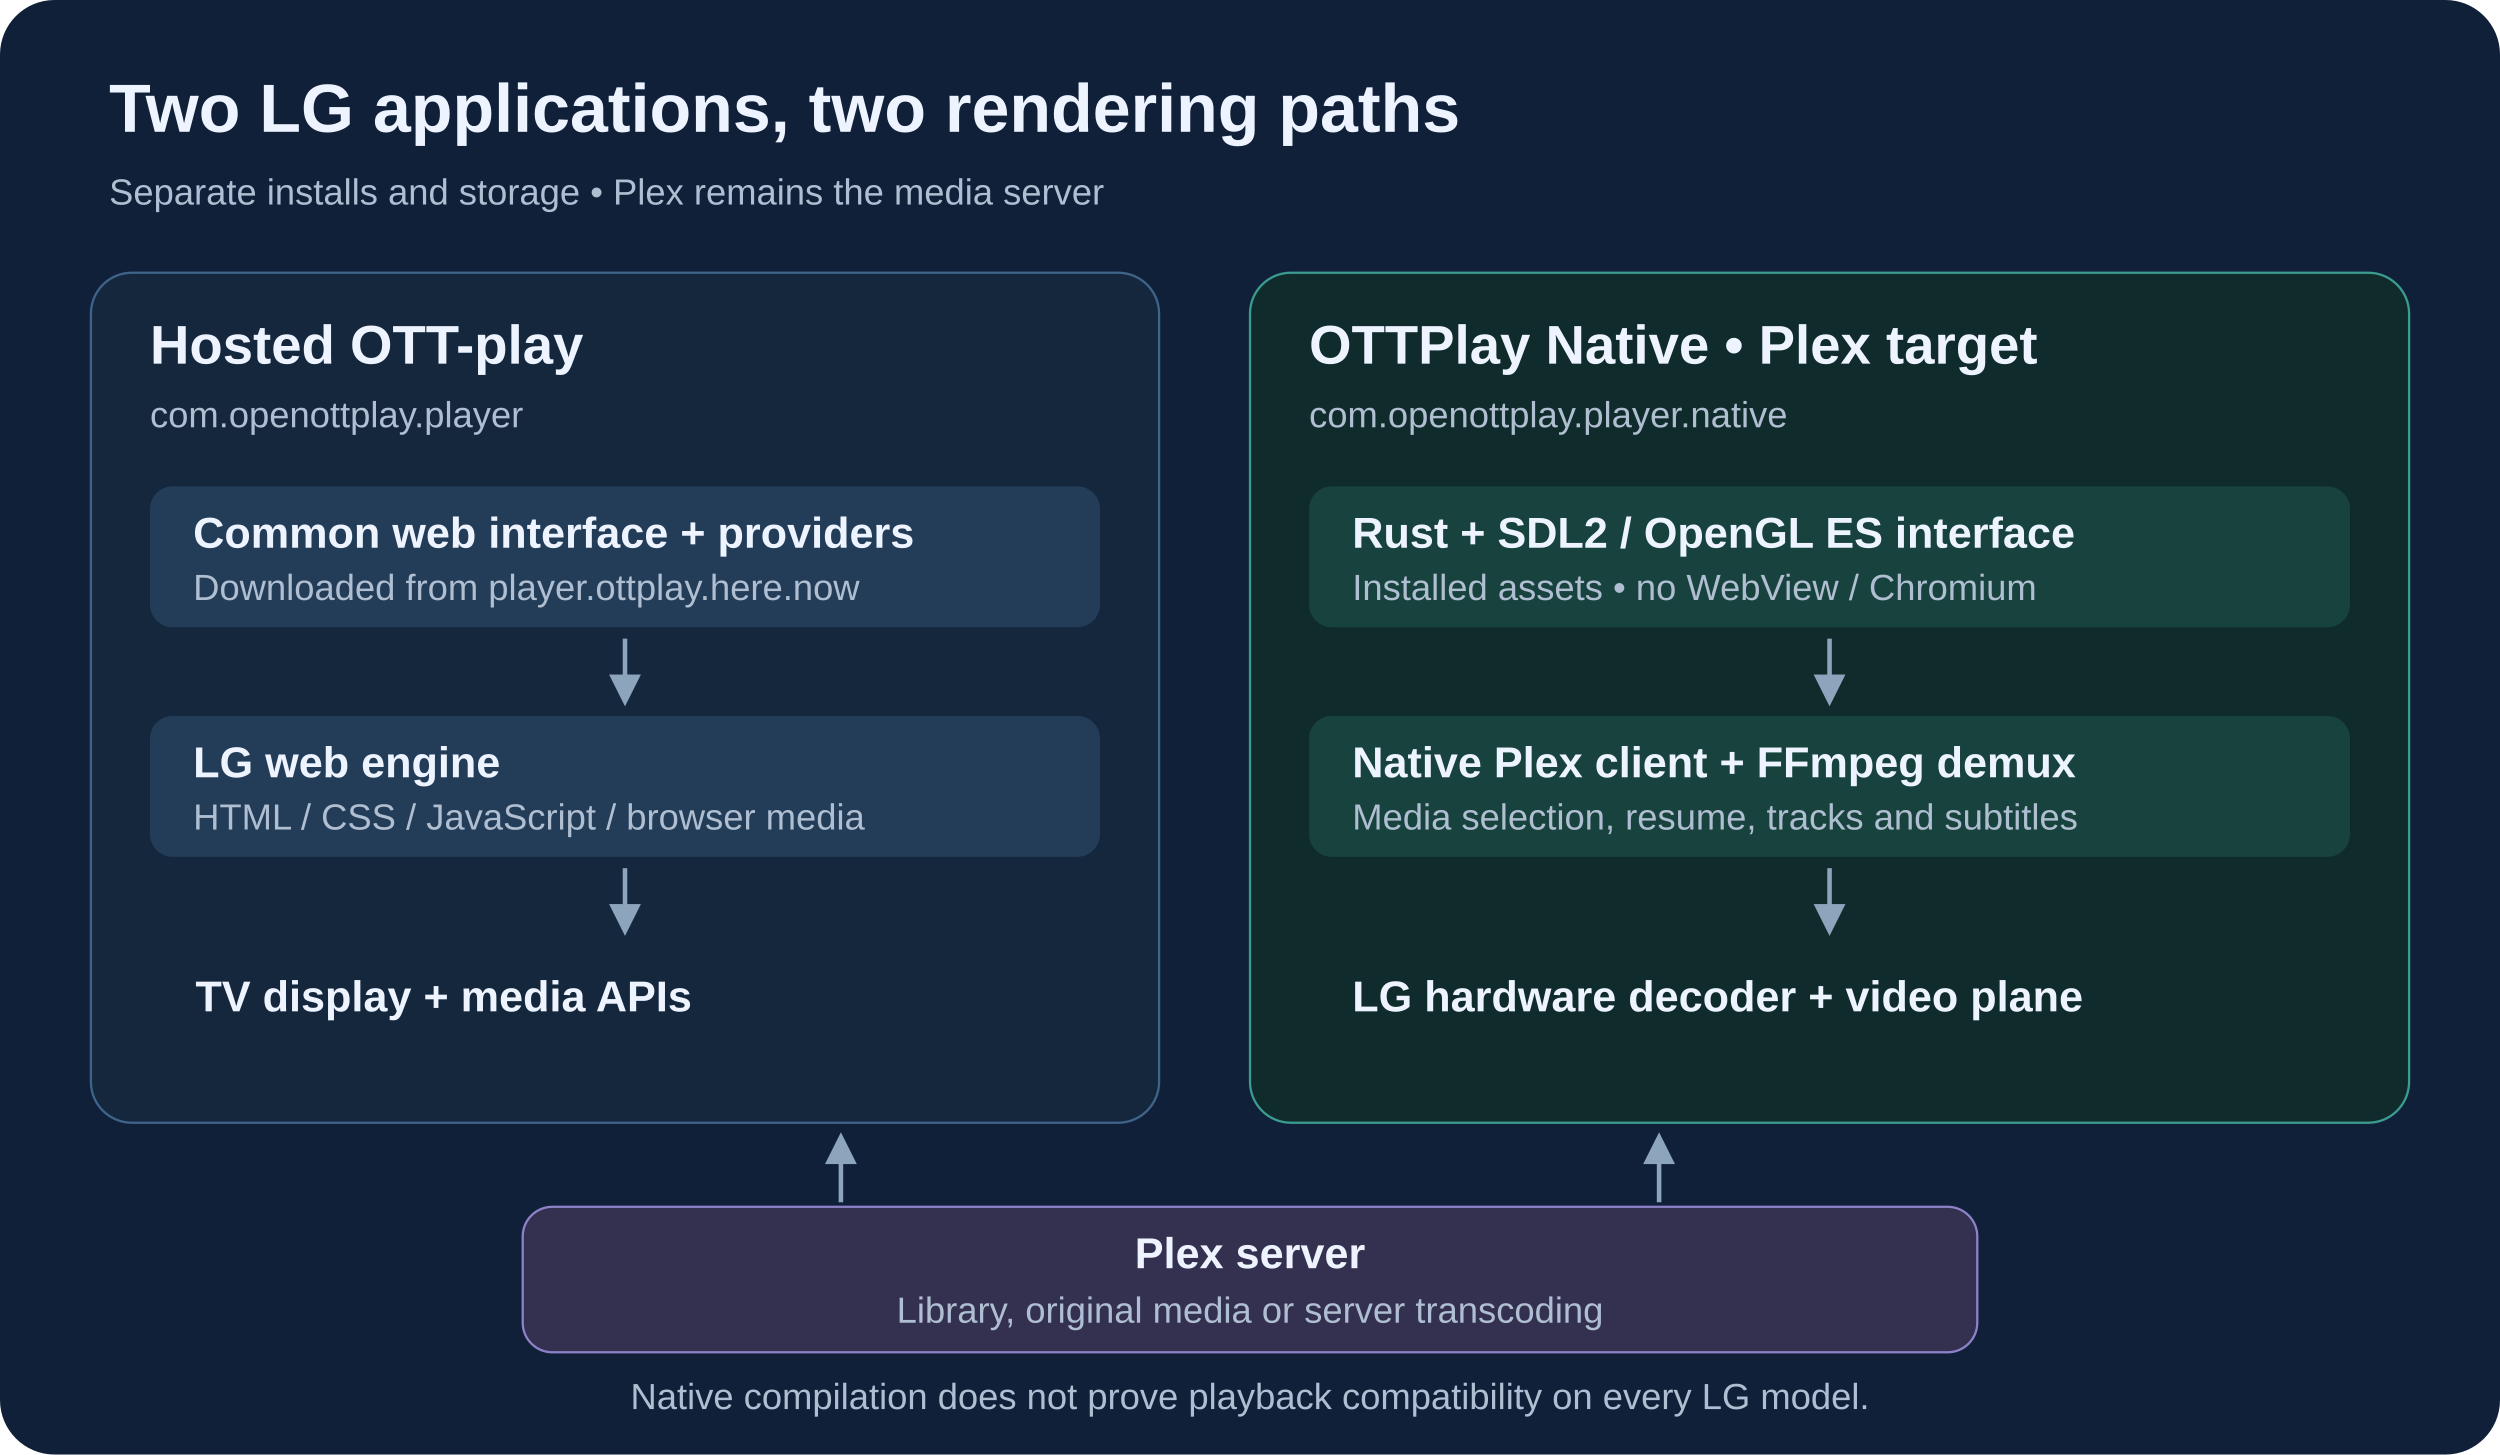
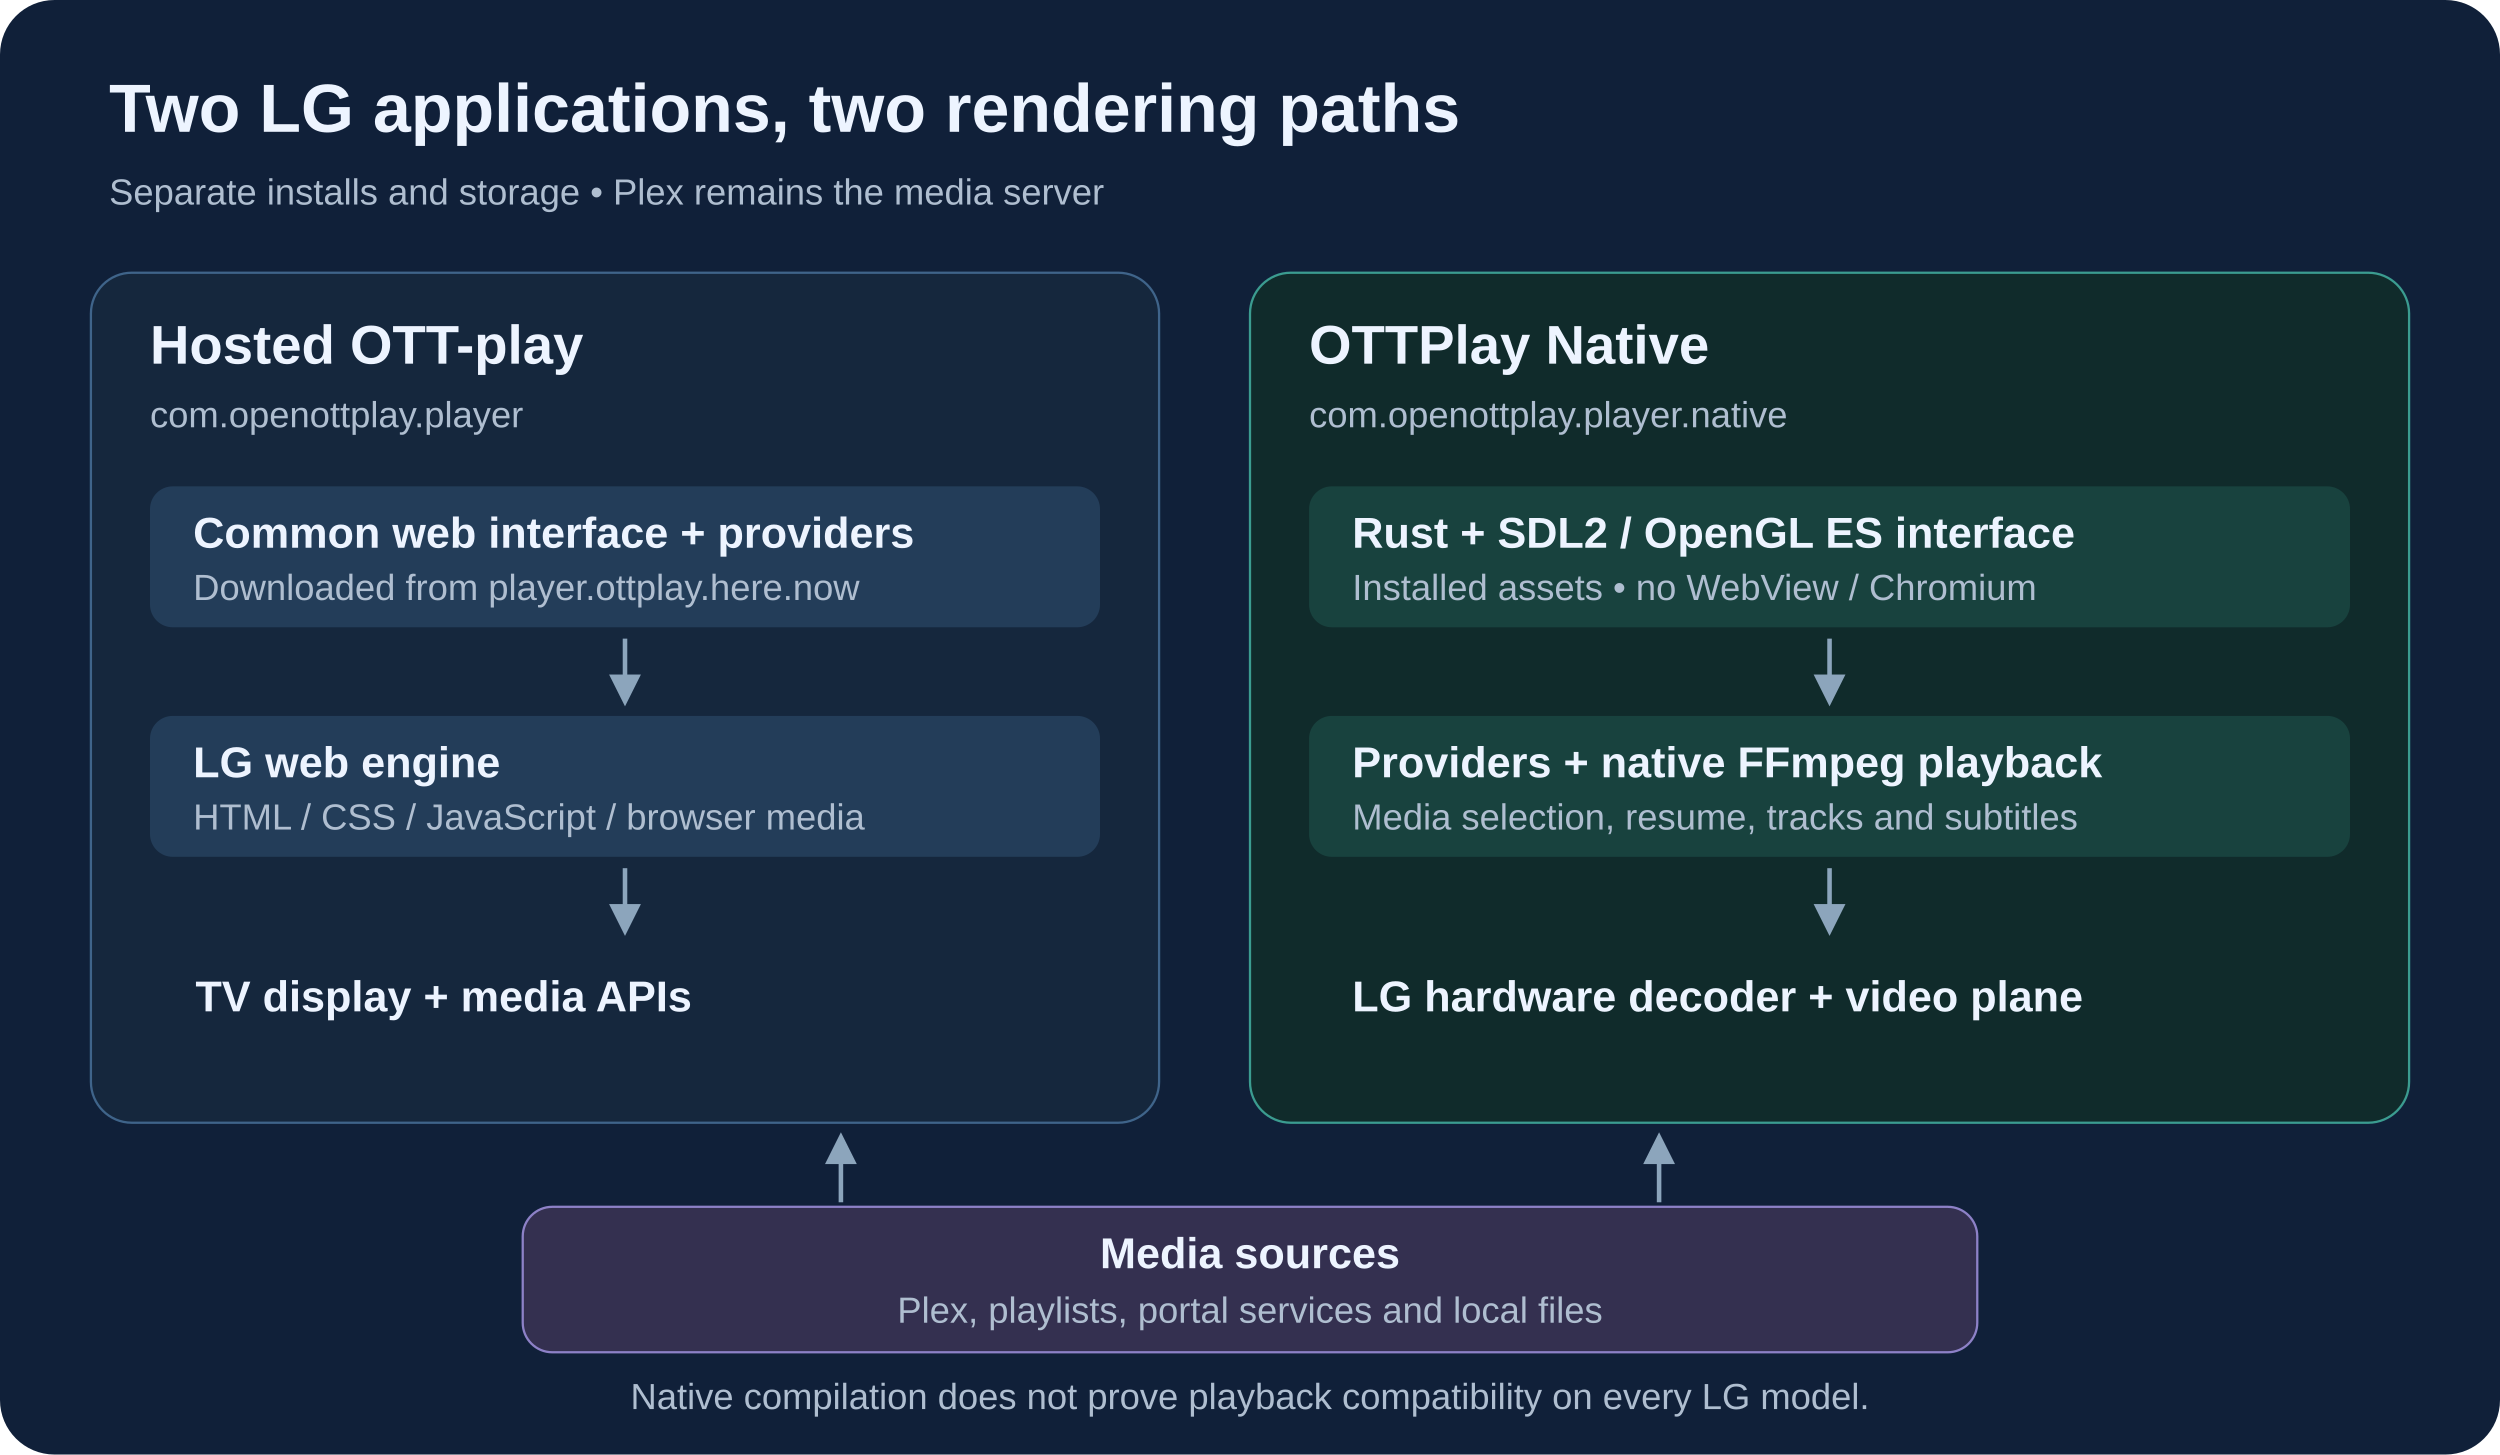
<svg xmlns="http://www.w3.org/2000/svg" aria-labelledby="title desc" height="640" role="img" viewBox="0 0 1100 640" width="1100">
  <defs>
    <linearGradient id="bg" x2="1" y2="1">
      <stop stop-color="#102039" />
      <stop offset="1" stop-color="#081019" />
    </linearGradient>
    <marker id="arrow" markerHeight="7" markerWidth="7" orient="auto-start-reverse" refX="8" refY="5" viewBox="0 0 10 10">
      <path d="M0 0L10 5L0 10Z" fill="#8ca5bc" />
    </marker>
    <style>
        text {
            font-family: Arial, sans-serif;
            fill: #edf4ff;
        }
        .muted {
            font-size: 16px;
            fill: #afbed0;
        }
        .heading {
            font-size: 24px;
            font-weight: 700;
        }
        .label {
            font-size: 19px;
            font-weight: 600;
        }
        .line {
            fill: none;
            stroke: #8ca5bc;
            stroke-width: 2;
            marker-end: url(#arrow);
        }
        </style>
  </defs>
  <rect fill="#102039" height="640" rx="24" width="1100" />
  <text fill="#edf4ff" font-size="30" font-weight="750" x="48" y="58">
        Two LG applications, two rendering paths
    </text>
  <text class="muted" fill="#edf4ff" x="48" y="90">
        Separate installs and storage • Plex remains the media server
    </text>
  <rect fill="#15273d" height="374" rx="18" stroke="#3f648a" width="470" x="40" y="120" />
  <rect fill="#102b2b" height="374" rx="18" stroke="#3b9c90" width="510" x="550" y="120" />
  <text class="heading" fill="#edf4ff" x="66" y="160">Hosted OTT-play</text>
-   <text class="heading" fill="#edf4ff" x="576" y="160">
-         OTTPlay Native • Plex target
-     </text>
+   <text class="heading" fill="#edf4ff" x="576" y="160">OTTPlay Native</text>
  <text class="muted" fill="#edf4ff" x="66" y="188">
        com.openottplay.player
    </text>
  <text class="muted" fill="#edf4ff" x="576" y="188">
        com.openottplay.player.native
    </text>
  <rect fill="#233d59" height="62" rx="10" width="418" x="66" y="214" />
  <text class="label" fill="#edf4ff" x="85" y="241">
        Common web interface + providers
    </text>
  <text class="muted" fill="#edf4ff" x="85" y="264">
        Downloaded from player.ottplay.here.now
    </text>
  <path class="line" d="M275 281v27" fill="none" stroke="#8ca5bc" stroke-width="2" />
  <rect fill="#233d59" height="62" rx="10" width="418" x="66" y="315" />
  <text class="label" fill="#edf4ff" x="85" y="342">LG web engine</text>
  <text class="muted" fill="#edf4ff" x="85" y="365">
        HTML / CSS / JavaScript / browser media
    </text>
  <path class="line" d="M275 382v27" fill="none" stroke="#8ca5bc" stroke-width="2" />
  <text class="label" fill="#edf4ff" x="86" y="445">
        TV display + media APIs
    </text>
  <rect fill="#18423e" height="62" rx="10" width="458" x="576" y="214" />
  <text class="label" fill="#edf4ff" x="595" y="241">
        Rust + SDL2 / OpenGL ES interface
    </text>
  <text class="muted" fill="#edf4ff" x="595" y="264">
        Installed assets • no WebView / Chromium
    </text>
  <path class="line" d="M805 281v27" fill="none" stroke="#8ca5bc" stroke-width="2" />
  <rect fill="#18423e" height="62" rx="10" width="458" x="576" y="315" />
  <text class="label" fill="#edf4ff" x="595" y="342">
-         Native Plex client + FFmpeg demux
+         Providers + native FFmpeg playback
    </text>
  <text class="muted" fill="#edf4ff" x="595" y="365">
        Media selection, resume, tracks and subtitles
    </text>
  <path class="line" d="M805 382v27" fill="none" stroke="#8ca5bc" stroke-width="2" />
  <text class="label" fill="#edf4ff" x="595" y="445">
        LG hardware decoder + video plane
    </text>
  <rect fill="#343050" height="64" rx="13" stroke="#8d81c7" width="640" x="230" y="531" />
  <text class="label" fill="#edf4ff" text-anchor="middle" x="550" y="558">
-         Plex server
+         Media sources
    </text>
  <text class="muted" fill="#edf4ff" text-anchor="middle" x="550" y="582">
-         Library, original media or server transcoding
+         Plex, playlists, portal services and local files
    </text>
  <path class="line" d="M370 529V501" fill="none" stroke="#8ca5bc" stroke-width="2" />
  <path class="line" d="M730 529V501" fill="none" stroke="#8ca5bc" stroke-width="2" />
  <text class="muted" fill="#edf4ff" text-anchor="middle" x="550" y="620">
        Native compilation does not prove playback compatibility on every LG
        model.
    </text>
</svg>
